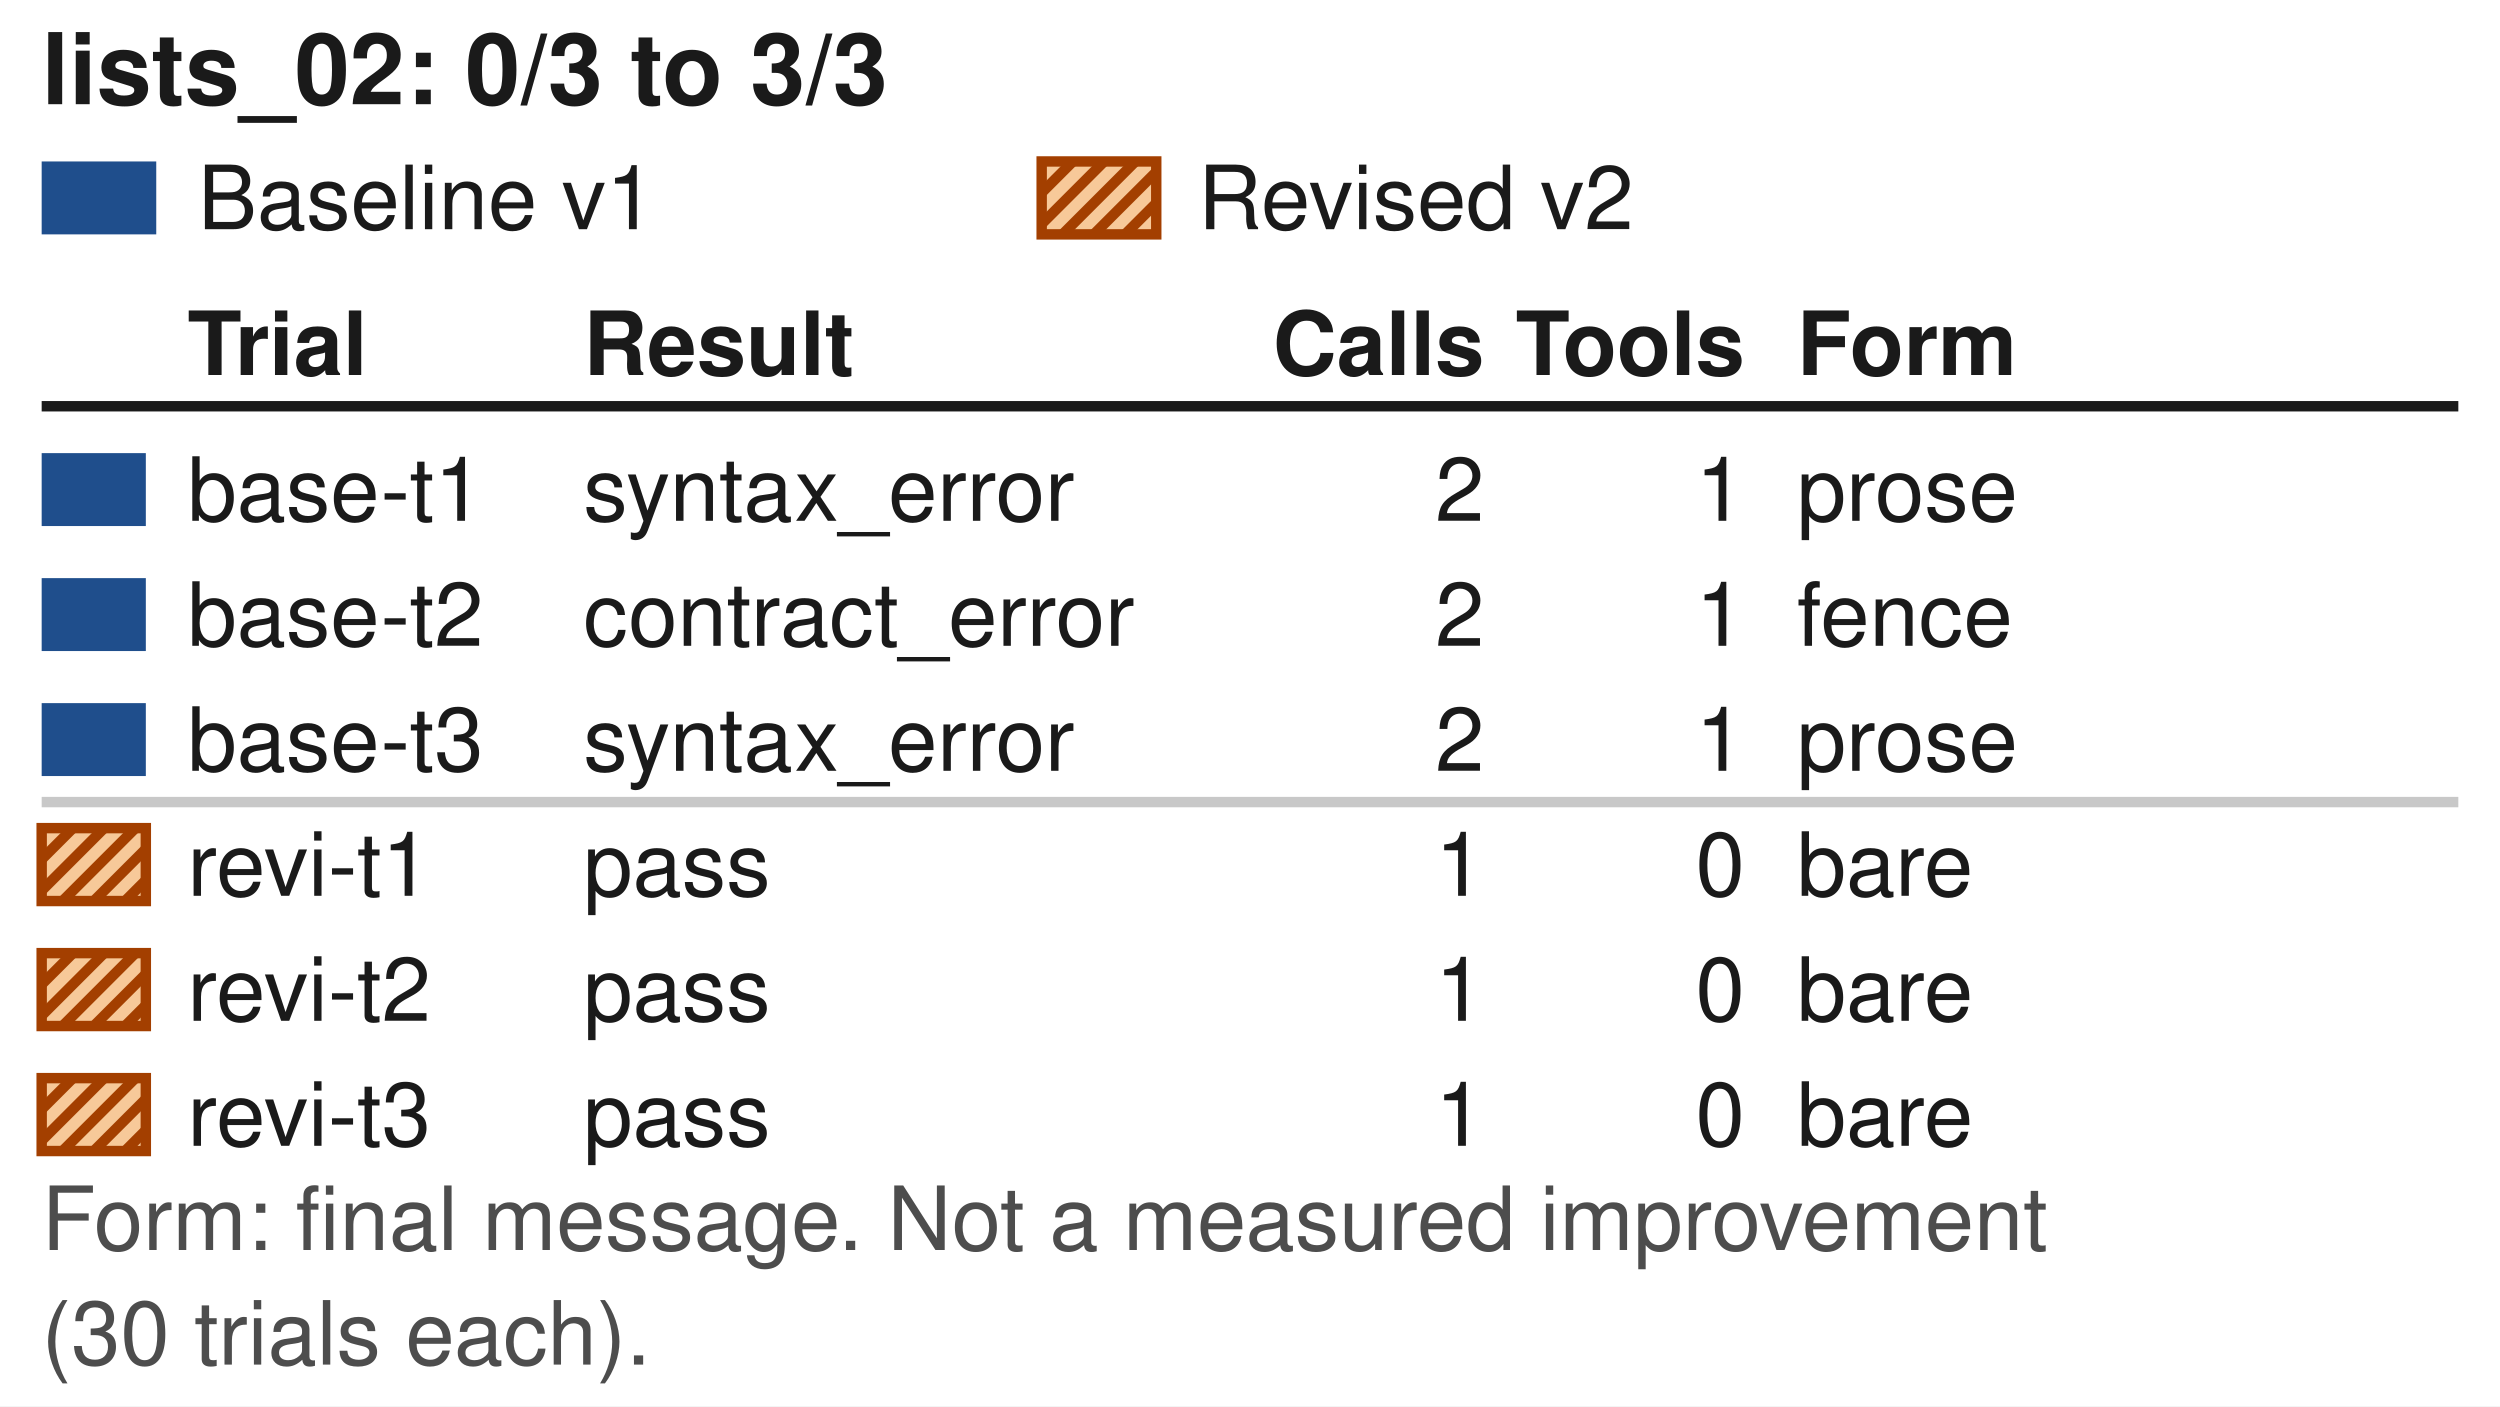
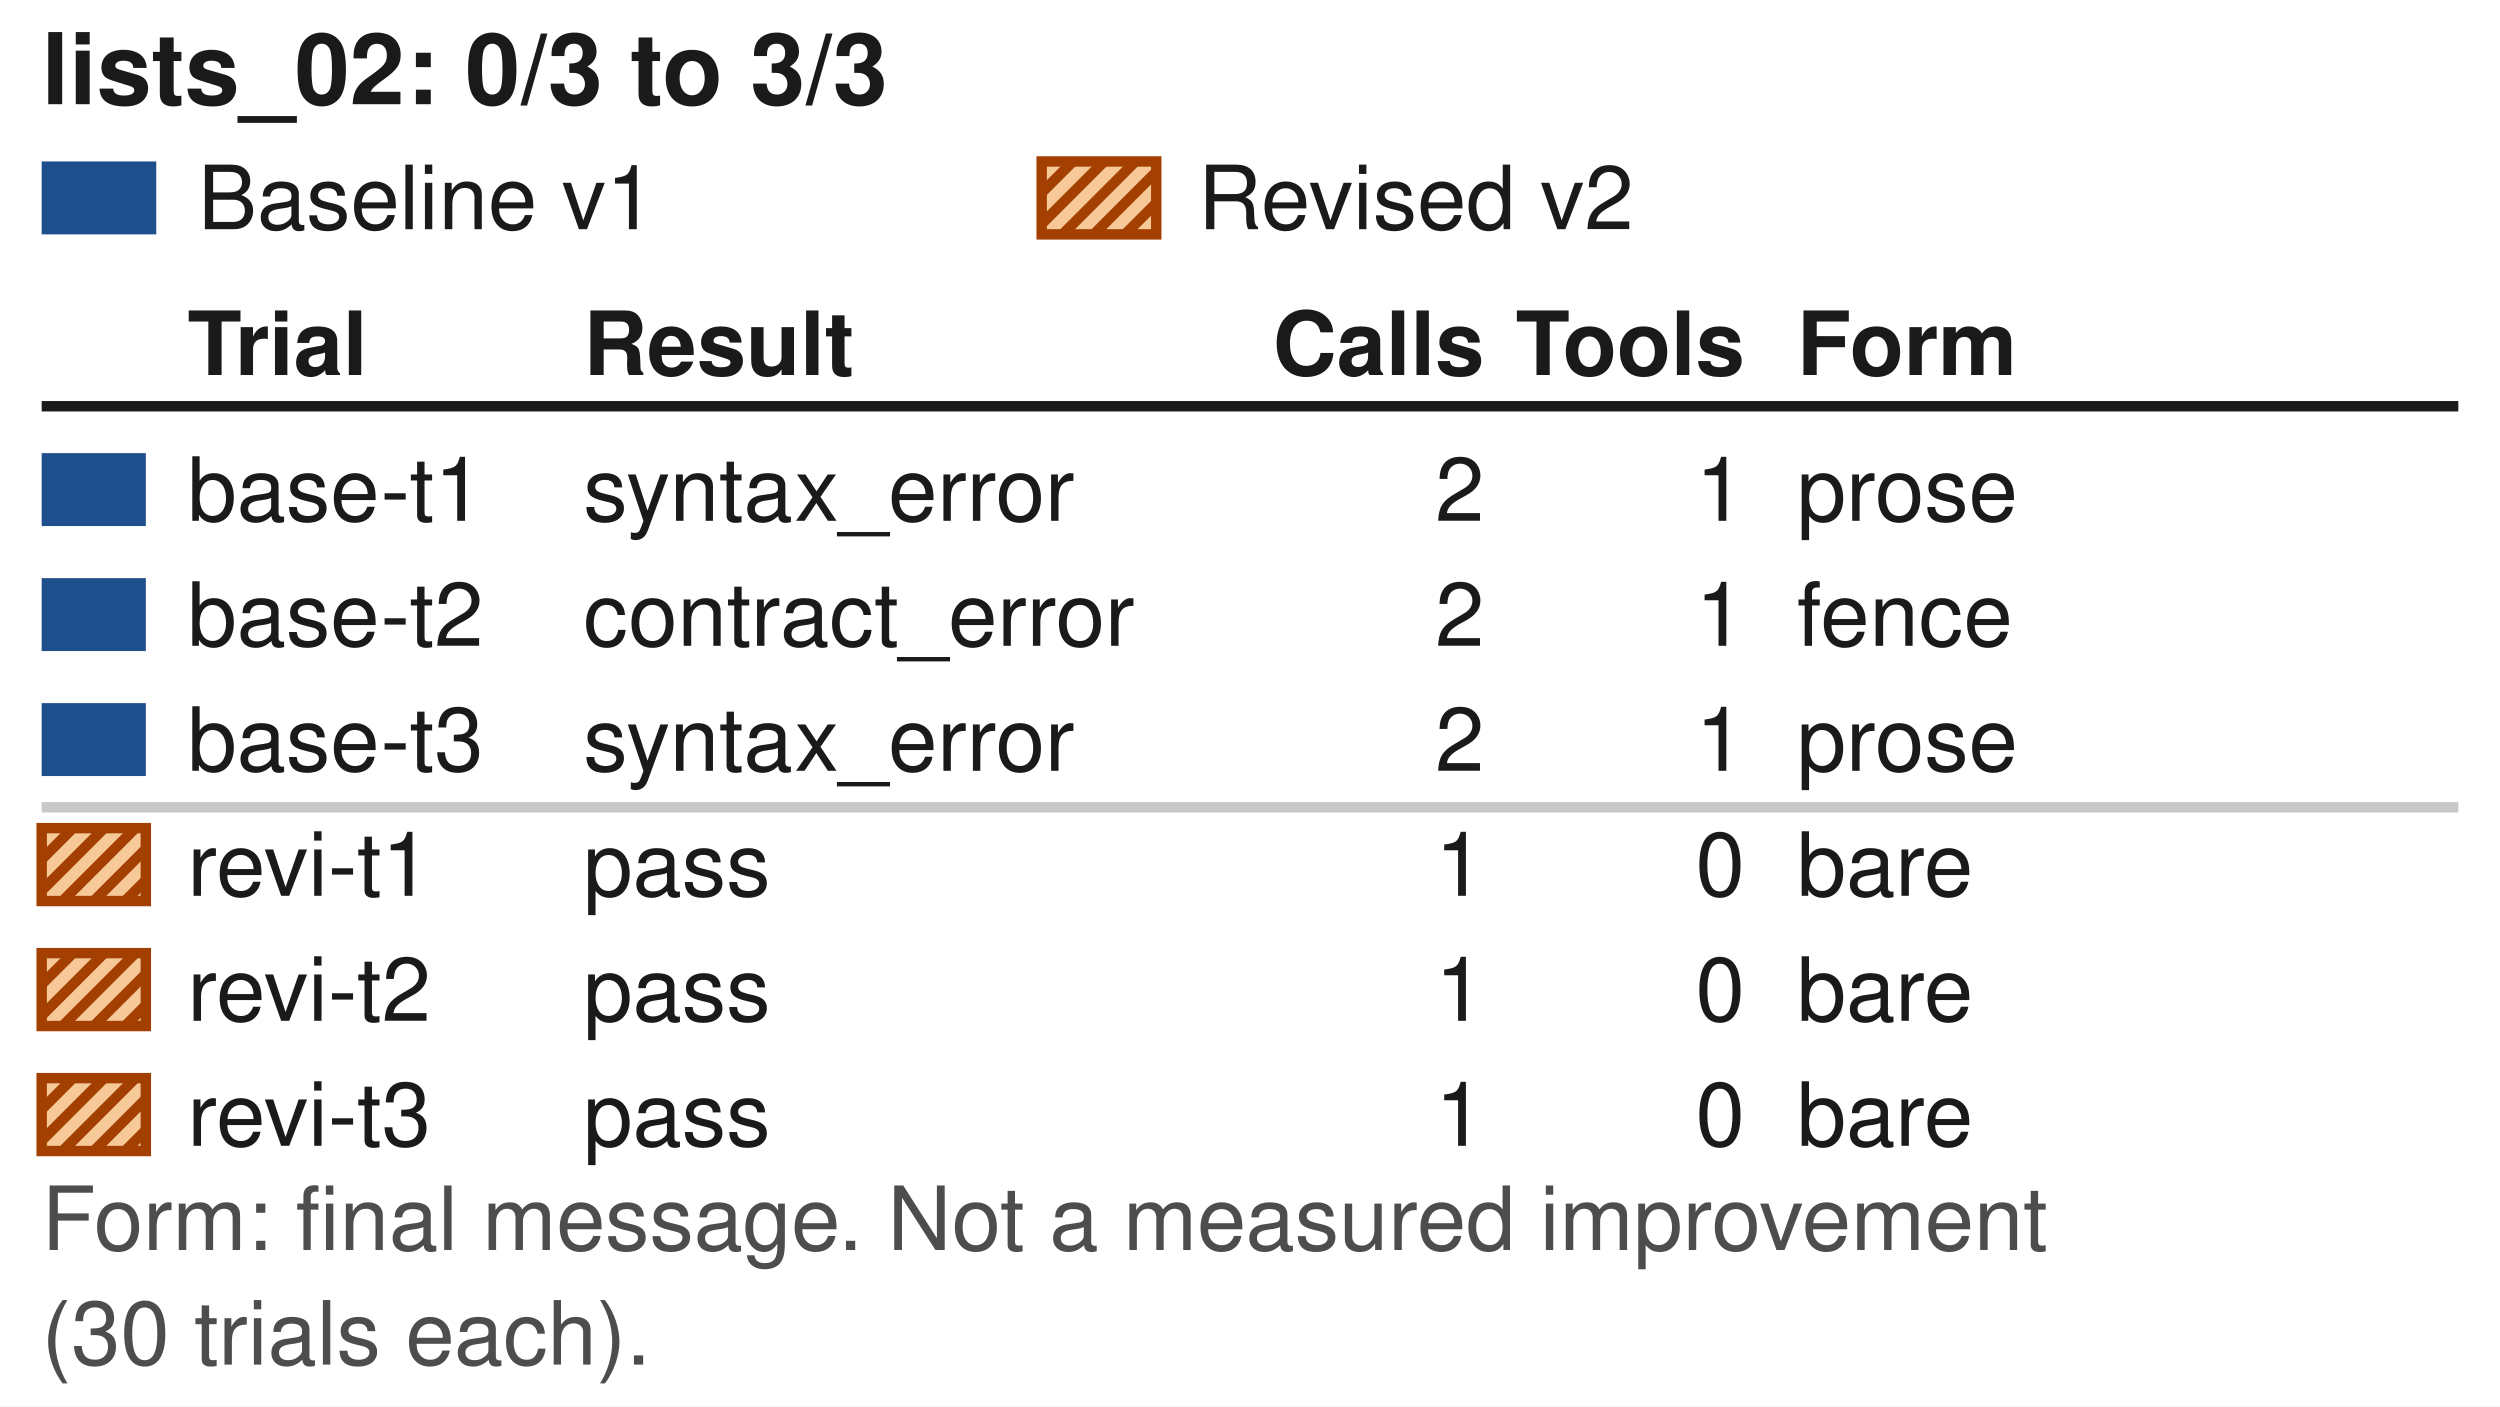
<svg xmlns="http://www.w3.org/2000/svg" viewBox="0 0 480 270" width="480" height="270" role="img" aria-labelledby="story-lists-02-compact-title story-lists-02-compact-desc">
  <style>text{font-family:system-ui,-apple-system,"Segoe UI",Helvetica,Arial,sans-serif}</style>
  <rect x="0" y="0" width="480" height="270" fill="#ffffff" />
  <text x="8" y="20" font-size="19" font-weight="bold" fill="#1a1a1a">lists_02: 0/3 to 3/3</text>
  <rect x="8" y="31" width="22" height="14" fill="#1f4e8c" stroke="none" stroke-width="2" />
  <text x="38" y="44" font-size="17" fill="#1a1a1a">Baseline v1</text>
  <rect x="200" y="31" width="22" height="14" fill="#f7c999" stroke="#a33f00" stroke-width="2" />
  <path d="M200 37L206 31M200 43L212 31M204 45L218 31M210 45L222 33M216 45L222 39" fill="none" stroke="#a33f00" stroke-width="2" />
  <text x="230" y="44" font-size="17" fill="#1a1a1a">Revised v2</text>
  <text x="36" y="72" font-size="17" font-weight="bold" fill="#1a1a1a">Trial</text>
  <text x="112" y="72" font-size="17" font-weight="bold" fill="#1a1a1a">Result</text>
  <text x="285" y="72" font-size="17" font-weight="bold" text-anchor="end" fill="#1a1a1a">Calls</text>
  <text x="335" y="72" font-size="17" font-weight="bold" text-anchor="end" fill="#1a1a1a">Tools</text>
  <text x="345" y="72" font-size="17" font-weight="bold" fill="#1a1a1a">Form</text>
  <path d="M8 78H472" stroke="#1a1a1a" stroke-width="2" fill="none" />
  <rect x="8" y="87" width="20" height="14" fill="#1f4e8c" stroke="none" stroke-width="2" />
  <text x="36" y="100" font-size="17" fill="#1a1a1a">base-t1</text>
  <text x="112" y="100" font-size="17" fill="#1a1a1a">syntax_error</text>
  <text x="285" y="100" font-size="17" text-anchor="end" fill="#1a1a1a">2</text>
  <text x="335" y="100" font-size="17" text-anchor="end" fill="#1a1a1a">1</text>
  <text x="345" y="100" font-size="17" fill="#1a1a1a">prose</text>
  <rect x="8" y="111" width="20" height="14" fill="#1f4e8c" stroke="none" stroke-width="2" />
  <text x="36" y="124" font-size="17" fill="#1a1a1a">base-t2</text>
  <text x="112" y="124" font-size="17" fill="#1a1a1a">contract_error</text>
  <text x="285" y="124" font-size="17" text-anchor="end" fill="#1a1a1a">2</text>
  <text x="335" y="124" font-size="17" text-anchor="end" fill="#1a1a1a">1</text>
  <text x="345" y="124" font-size="17" fill="#1a1a1a">fence</text>
  <rect x="8" y="135" width="20" height="14" fill="#1f4e8c" stroke="none" stroke-width="2" />
  <text x="36" y="148" font-size="17" fill="#1a1a1a">base-t3</text>
  <text x="112" y="148" font-size="17" fill="#1a1a1a">syntax_error</text>
  <text x="285" y="148" font-size="17" text-anchor="end" fill="#1a1a1a">2</text>
  <text x="335" y="148" font-size="17" text-anchor="end" fill="#1a1a1a">1</text>
  <text x="345" y="148" font-size="17" fill="#1a1a1a">prose</text>
-   <path d="M8 154H472" stroke="#c8c8c8" stroke-width="2" fill="none" />
+   <path d="M8 155H472" stroke="#c8c8c8" stroke-width="2" fill="none" />
  <rect x="8" y="159" width="20" height="14" fill="#f7c999" stroke="#a33f00" stroke-width="2" />
  <path d="M8 165L14 159M8 171L20 159M12 173L26 159M18 173L28 163M24 173L28 169" fill="none" stroke="#a33f00" stroke-width="2" />
  <text x="36" y="172" font-size="17" fill="#1a1a1a">revi-t1</text>
  <text x="112" y="172" font-size="17" fill="#1a1a1a">pass</text>
  <text x="285" y="172" font-size="17" text-anchor="end" fill="#1a1a1a">1</text>
  <text x="335" y="172" font-size="17" text-anchor="end" fill="#1a1a1a">0</text>
  <text x="345" y="172" font-size="17" fill="#1a1a1a">bare</text>
  <rect x="8" y="183" width="20" height="14" fill="#f7c999" stroke="#a33f00" stroke-width="2" />
  <path d="M8 189L14 183M8 195L20 183M12 197L26 183M18 197L28 187M24 197L28 193" fill="none" stroke="#a33f00" stroke-width="2" />
  <text x="36" y="196" font-size="17" fill="#1a1a1a">revi-t2</text>
  <text x="112" y="196" font-size="17" fill="#1a1a1a">pass</text>
  <text x="285" y="196" font-size="17" text-anchor="end" fill="#1a1a1a">1</text>
  <text x="335" y="196" font-size="17" text-anchor="end" fill="#1a1a1a">0</text>
  <text x="345" y="196" font-size="17" fill="#1a1a1a">bare</text>
  <rect x="8" y="207" width="20" height="14" fill="#f7c999" stroke="#a33f00" stroke-width="2" />
  <path d="M8 213L14 207M8 219L20 207M12 221L26 207M18 221L28 211M24 221L28 217" fill="none" stroke="#a33f00" stroke-width="2" />
  <text x="36" y="220" font-size="17" fill="#1a1a1a">revi-t3</text>
  <text x="112" y="220" font-size="17" fill="#1a1a1a">pass</text>
  <text x="285" y="220" font-size="17" text-anchor="end" fill="#1a1a1a">1</text>
  <text x="335" y="220" font-size="17" text-anchor="end" fill="#1a1a1a">0</text>
  <text x="345" y="220" font-size="17" fill="#1a1a1a">bare</text>
  <text x="8" y="240" font-size="17" fill="#4d4d4d">Form: final message. Not a measured improvement</text>
  <text x="8" y="262" font-size="17" fill="#4d4d4d">(30 trials each).</text>
</svg>
